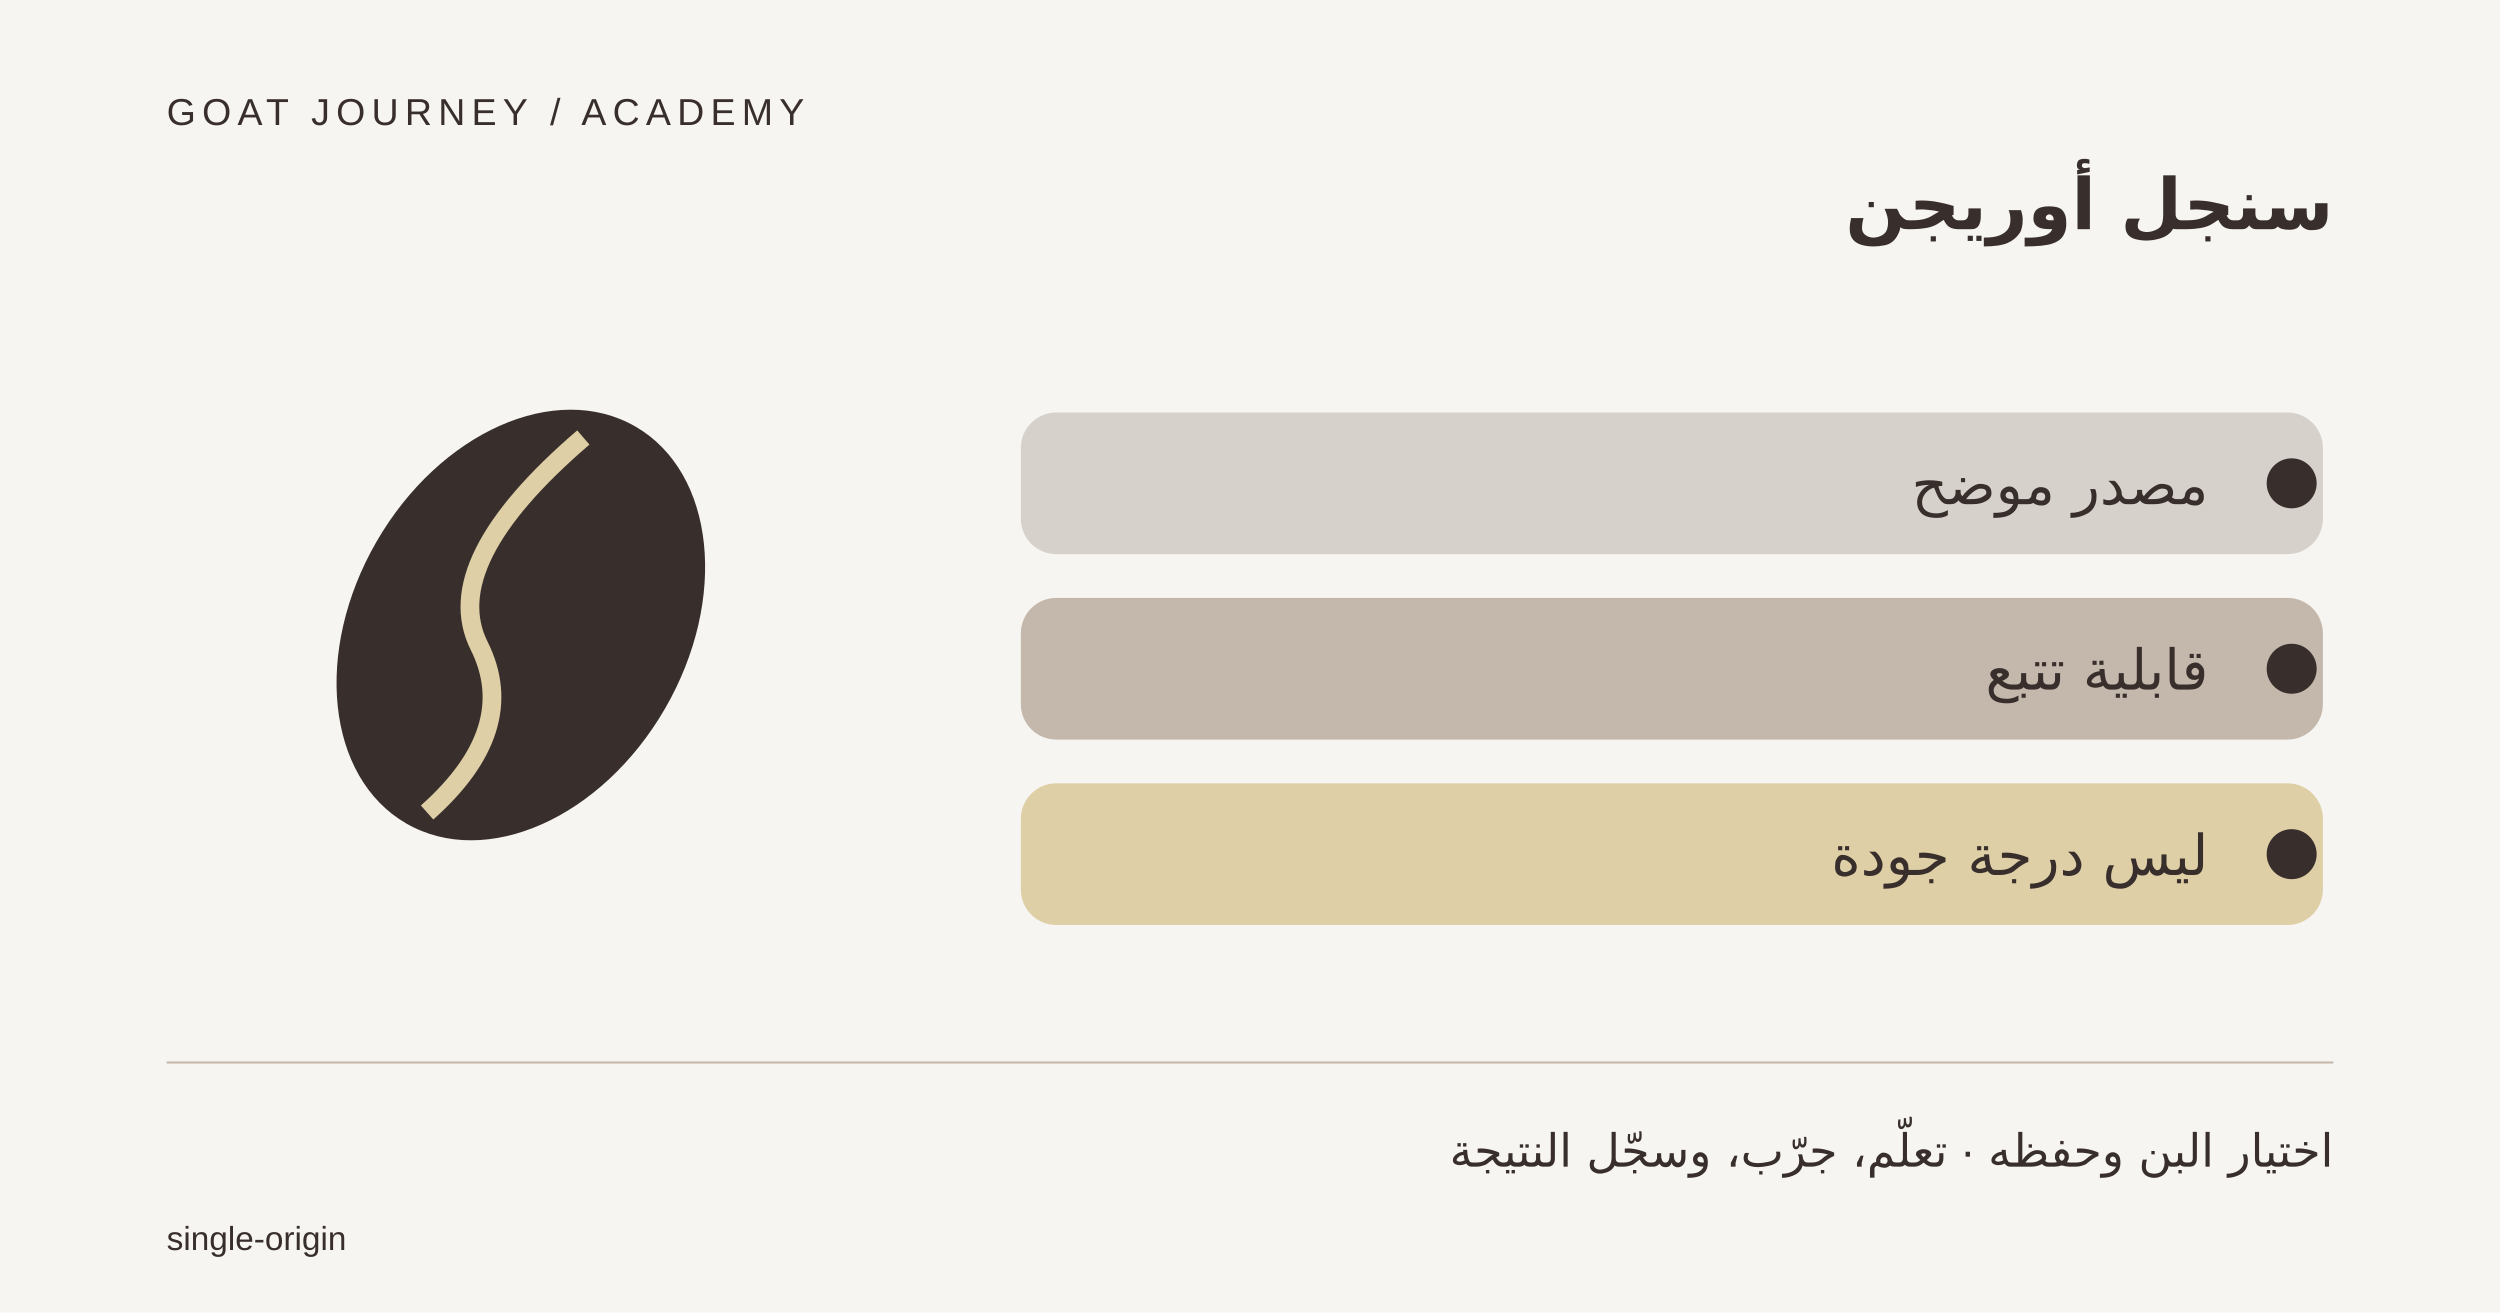
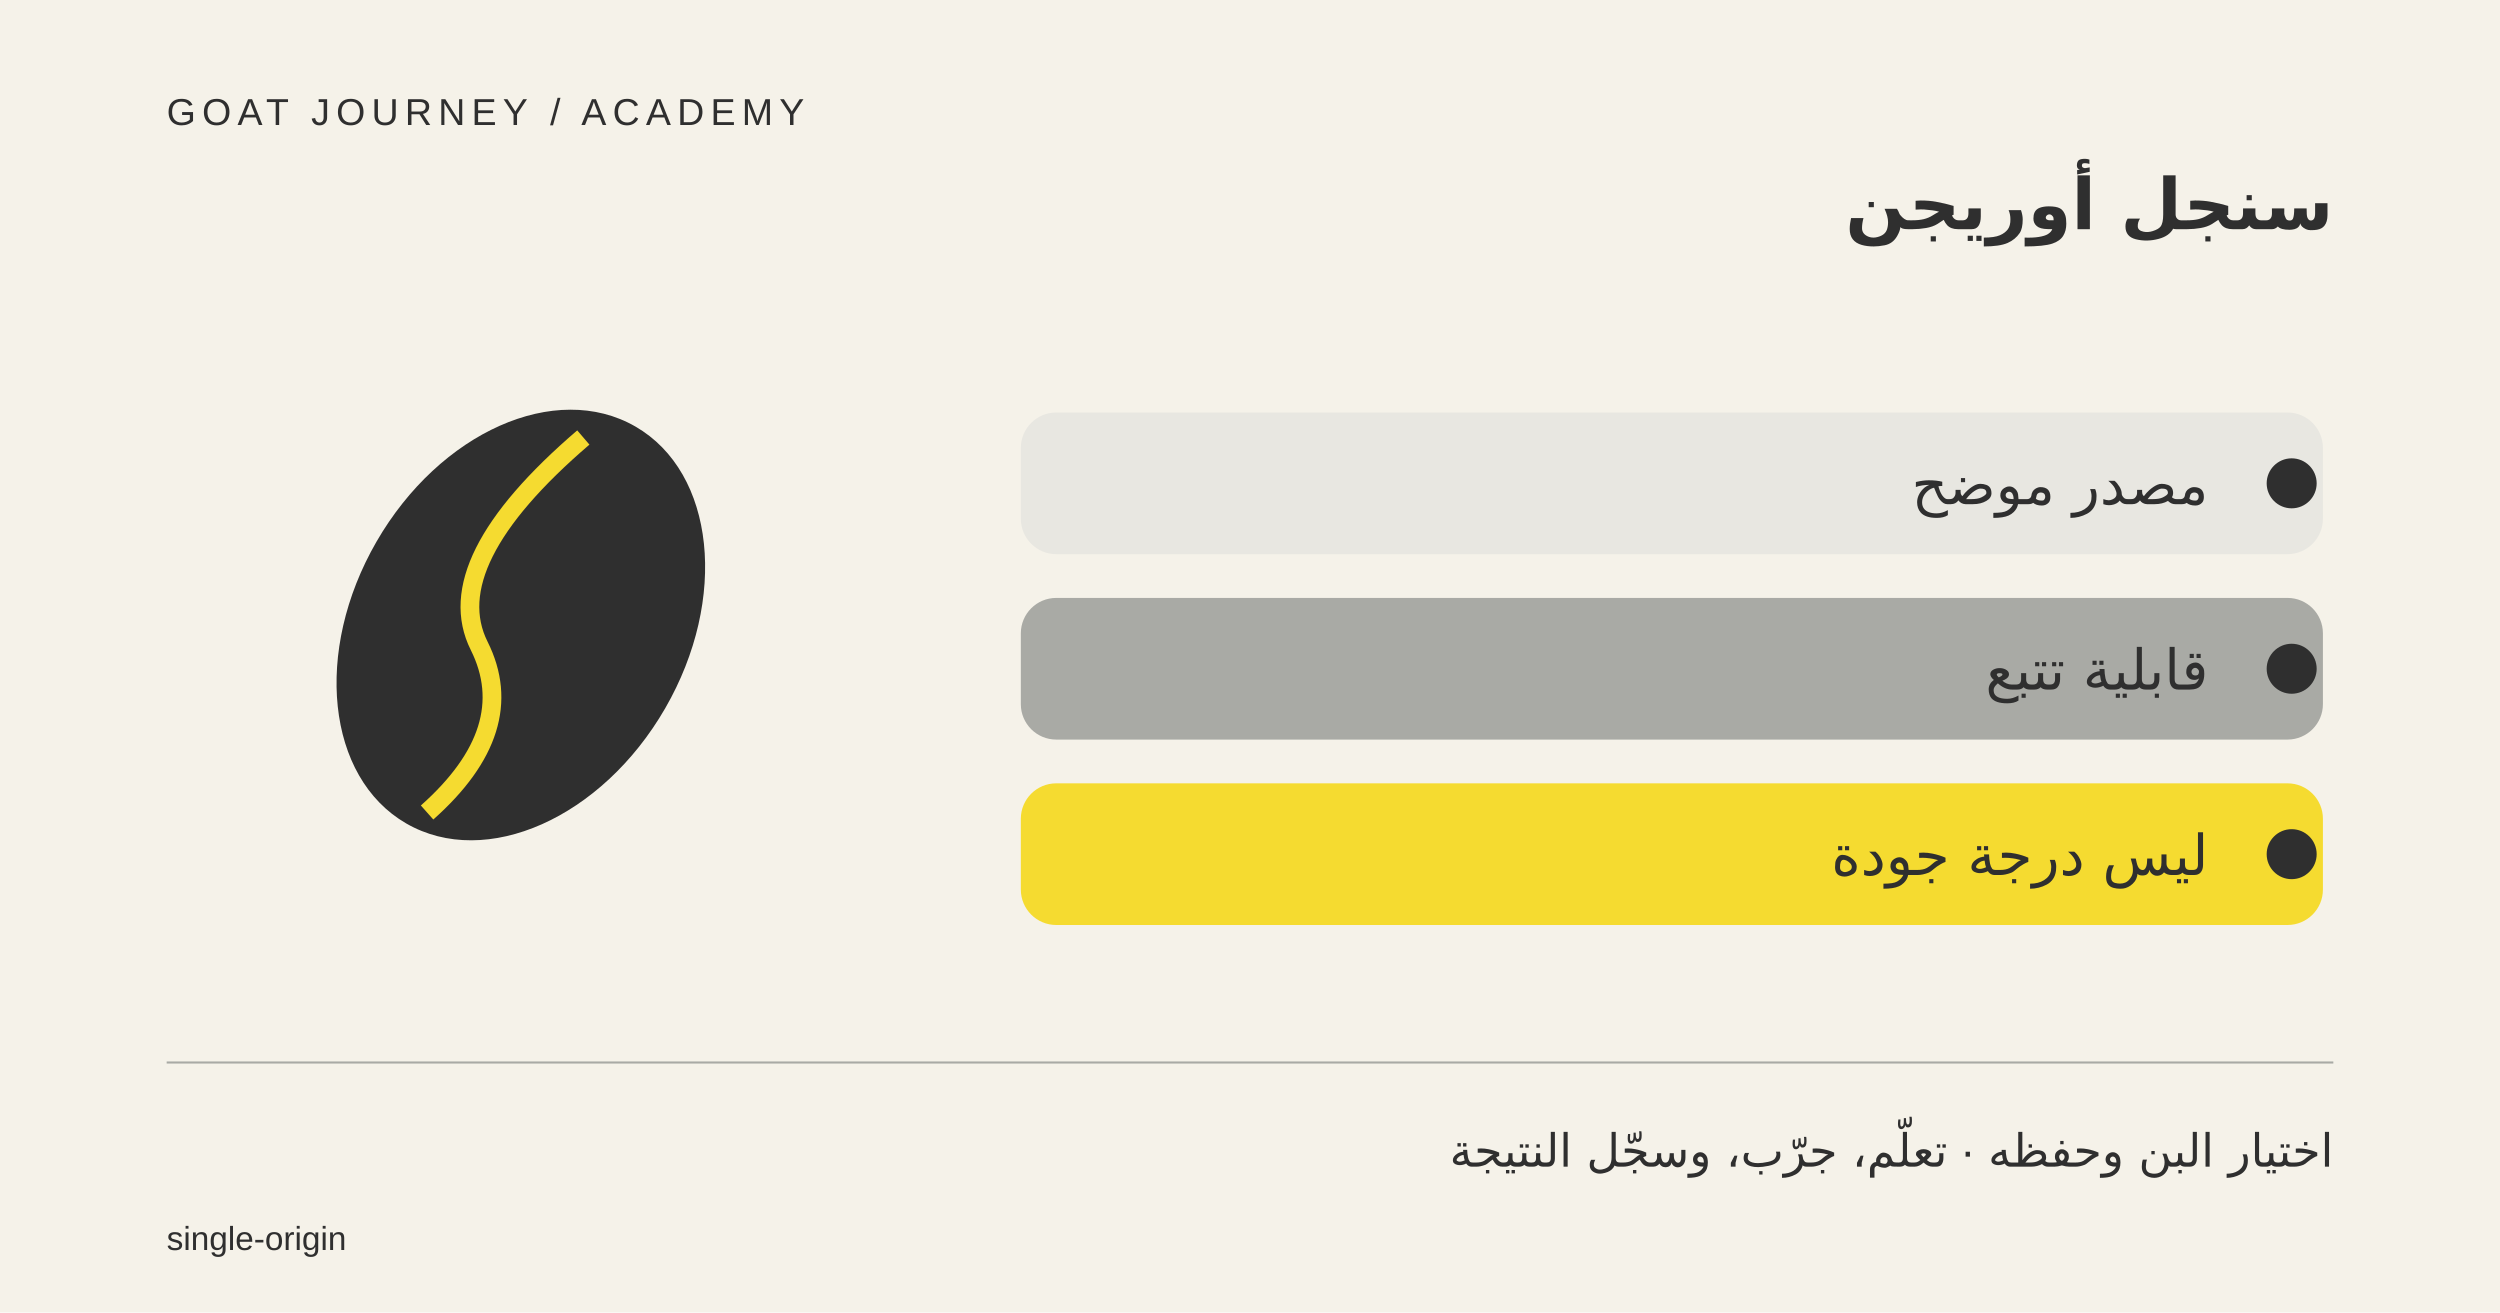
<svg xmlns="http://www.w3.org/2000/svg" width="1200" height="630" viewBox="0 0 1200 630" role="img" aria-labelledby="title desc">
-   <rect width="1200" height="630" fill="#f7f5f1" />
-   <g fill="#382f2c" font-family="Arial, sans-serif">
+   <rect width="1200" height="630" fill="#F5F2E9" />
+   <g fill="#2F2F2F" font-family="Arial, sans-serif">
    <text x="80" y="60" font-size="18" letter-spacing="3">GOAT JOURNEY / ACADEMY</text>
    <text x="1120" y="110" text-anchor="start" direction="rtl" font-size="34" font-weight="bold">سنجل أوريجن</text>
-     <ellipse cx="250" cy="300" rx="80" ry="110" transform="rotate(30 250 300)" fill="#382f2c" />
-     <path d="M280 210q-70 60-50 100t-25 80" fill="none" stroke="#decfa6" stroke-width="9" />
-     <rect x="490" y="198" width="625" height="68" rx="17" fill="#d7d1cb" />
+     <ellipse cx="250" cy="300" rx="80" ry="110" transform="rotate(30 250 300)" fill="#2F2F2F" />
+     <path d="M280 210q-70 60-50 100t-25 80" fill="none" stroke="#F5DB30" stroke-width="9" />
+     <rect x="490" y="198" width="625" height="68" rx="17" fill="#E8E7E1" />
    <text x="1060" y="242" text-anchor="start" direction="rtl" font-size="27">مصدر موضح</text>
-     <circle cx="1100" cy="232" r="12" fill="#382f2c" />
-     <rect x="490" y="287" width="625" height="68" rx="17" fill="#c4b8ac" />
+     <circle cx="1100" cy="232" r="12" fill="#2F2F2F" />
+     <rect x="490" y="287" width="625" height="68" rx="17" fill="#A9AAA5" />
    <text x="1060" y="331" text-anchor="start" direction="rtl" font-size="27">قابلية تتبع</text>
-     <circle cx="1100" cy="321" r="12" fill="#382f2c" />
-     <rect x="490" y="376" width="625" height="68" rx="17" fill="#decfa6" />
+     <circle cx="1100" cy="321" r="12" fill="#2F2F2F" />
+     <rect x="490" y="376" width="625" height="68" rx="17" fill="#F5DB30" />
    <text x="1060" y="420" text-anchor="start" direction="rtl" font-size="27">ليس درجة جودة</text>
-     <circle cx="1100" cy="410" r="12" fill="#382f2c" />
-     <path d="M80 510h1040" stroke="#c4b8ac" />
+     <circle cx="1100" cy="410" r="12" fill="#2F2F2F" />
+     <path d="M80 510h1040" stroke="#A9AAA5" />
    <text x="1120" y="560" text-anchor="start" direction="rtl" font-size="22">اختيار البن وحفظه · تعلّم، جرّب، وسجّل النتيجة</text>
    <text x="80" y="600" font-size="16">single-origin</text>
  </g>
</svg>
